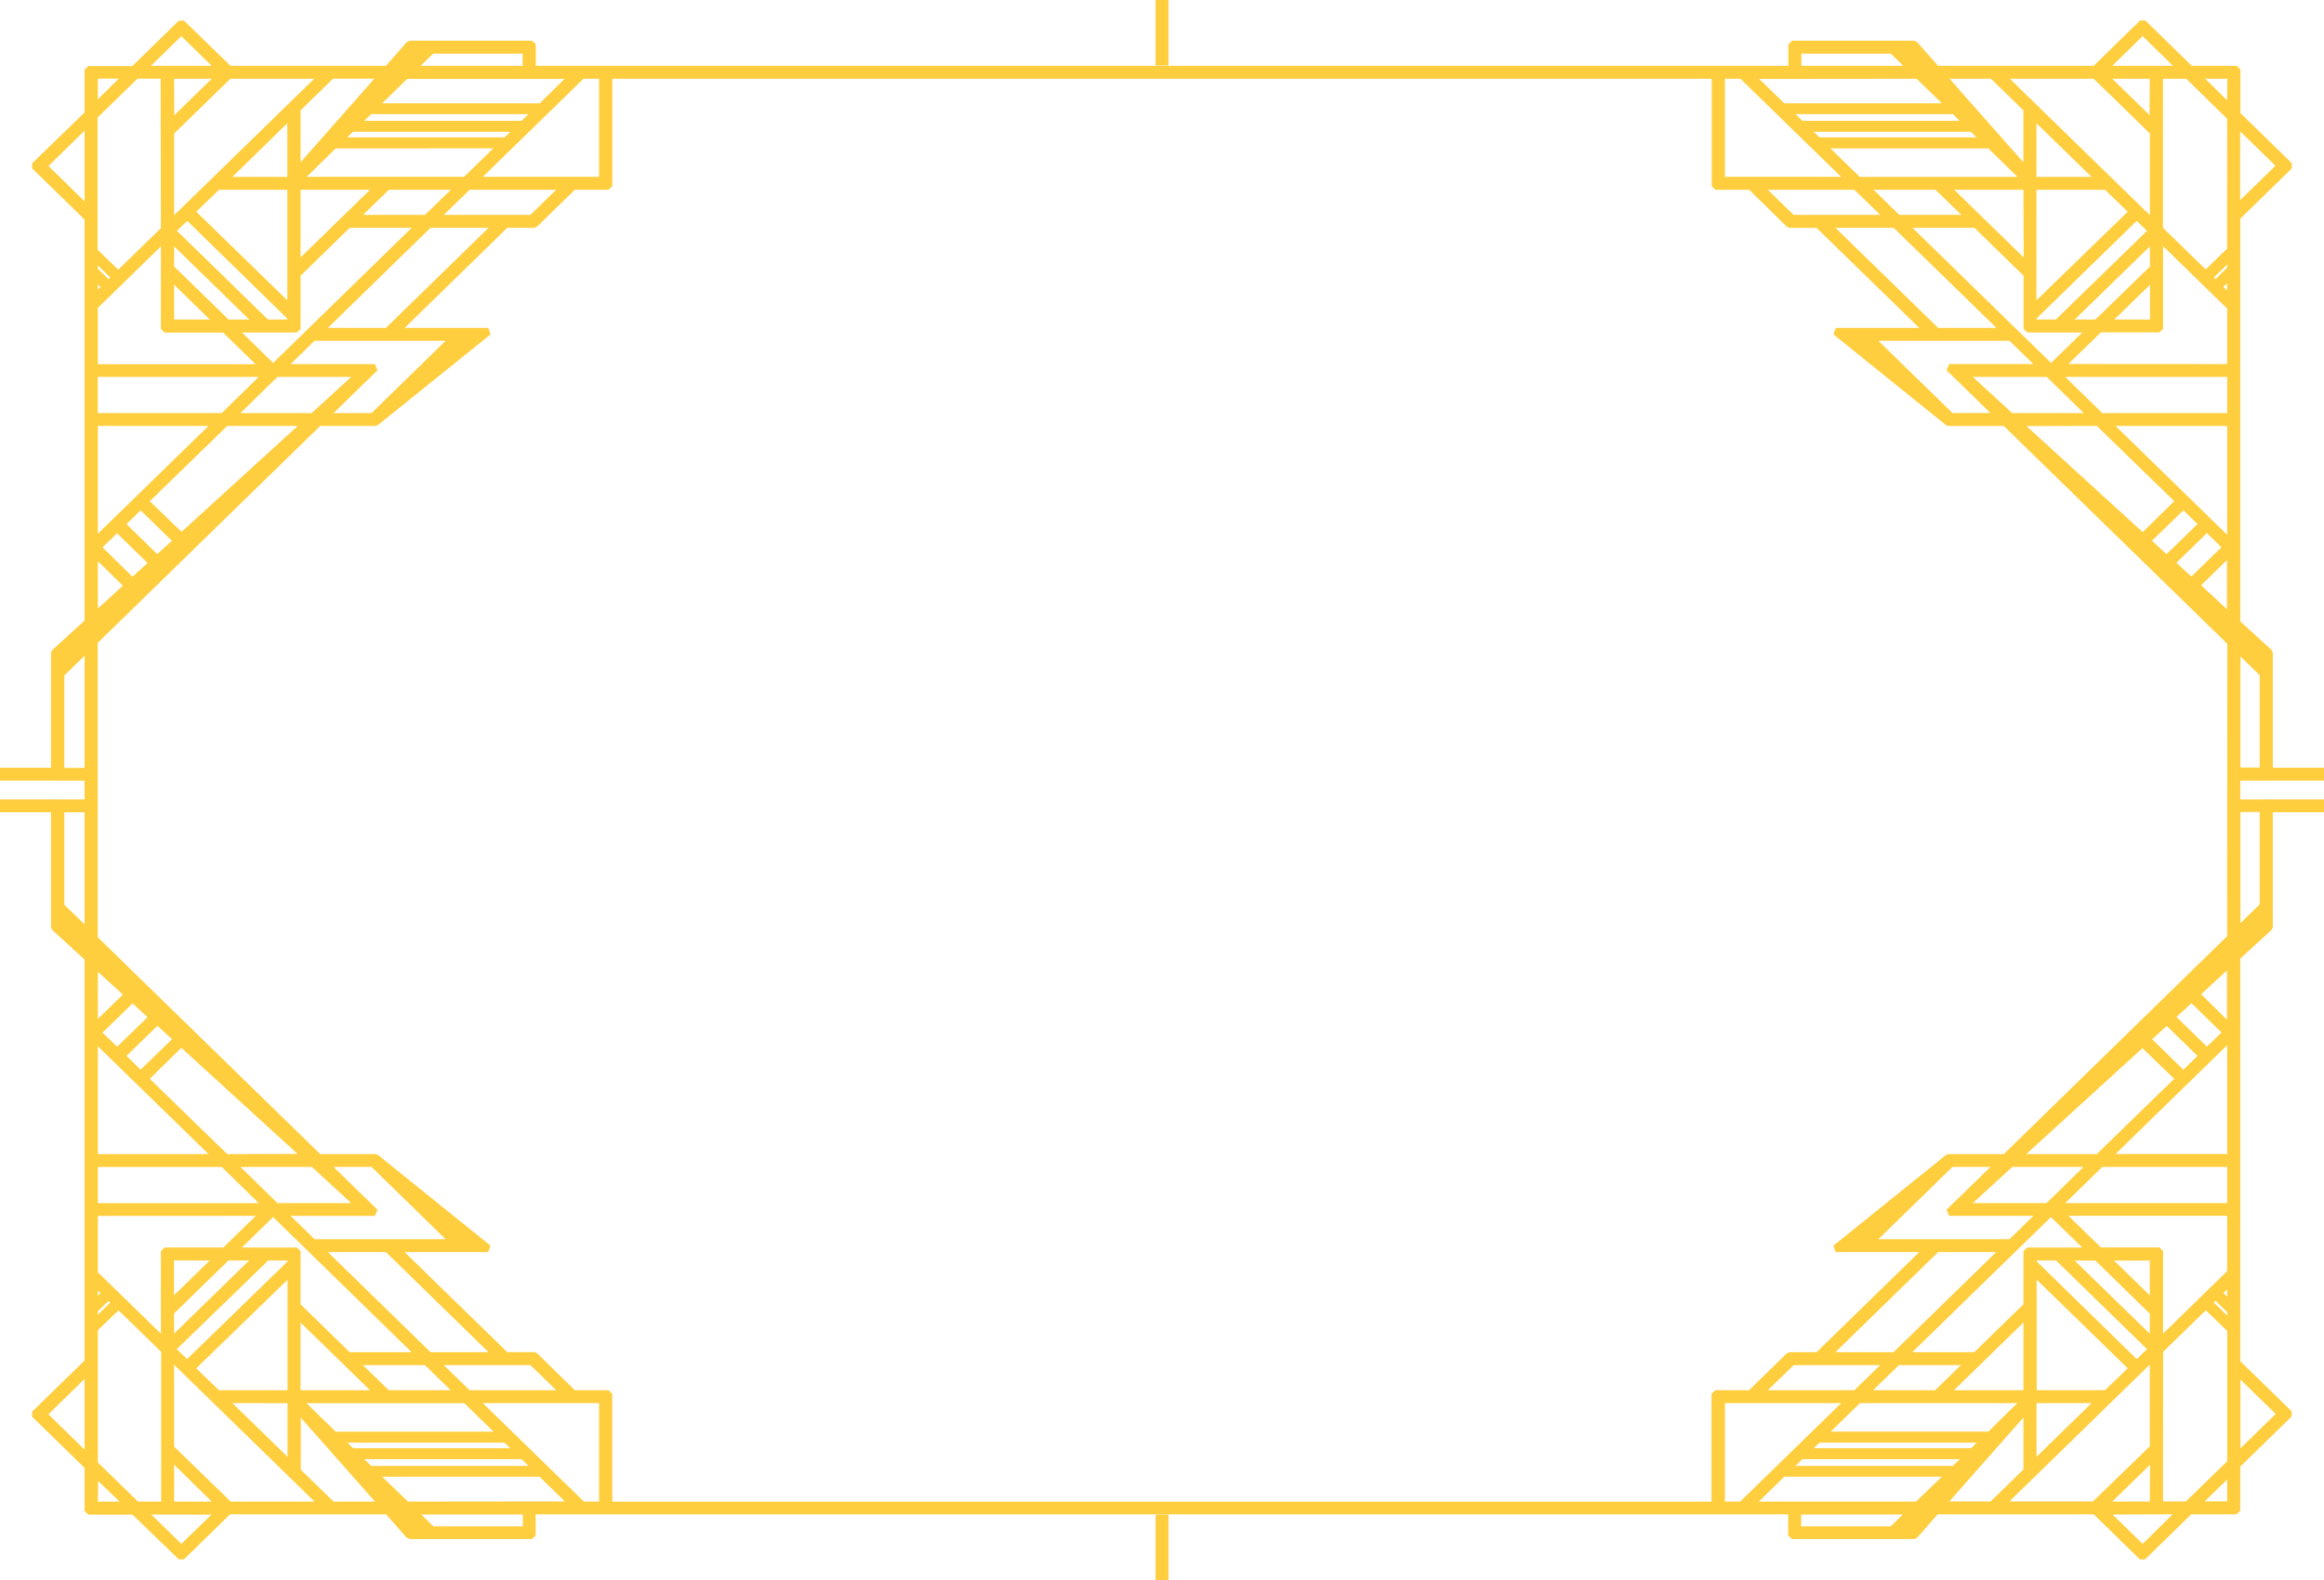
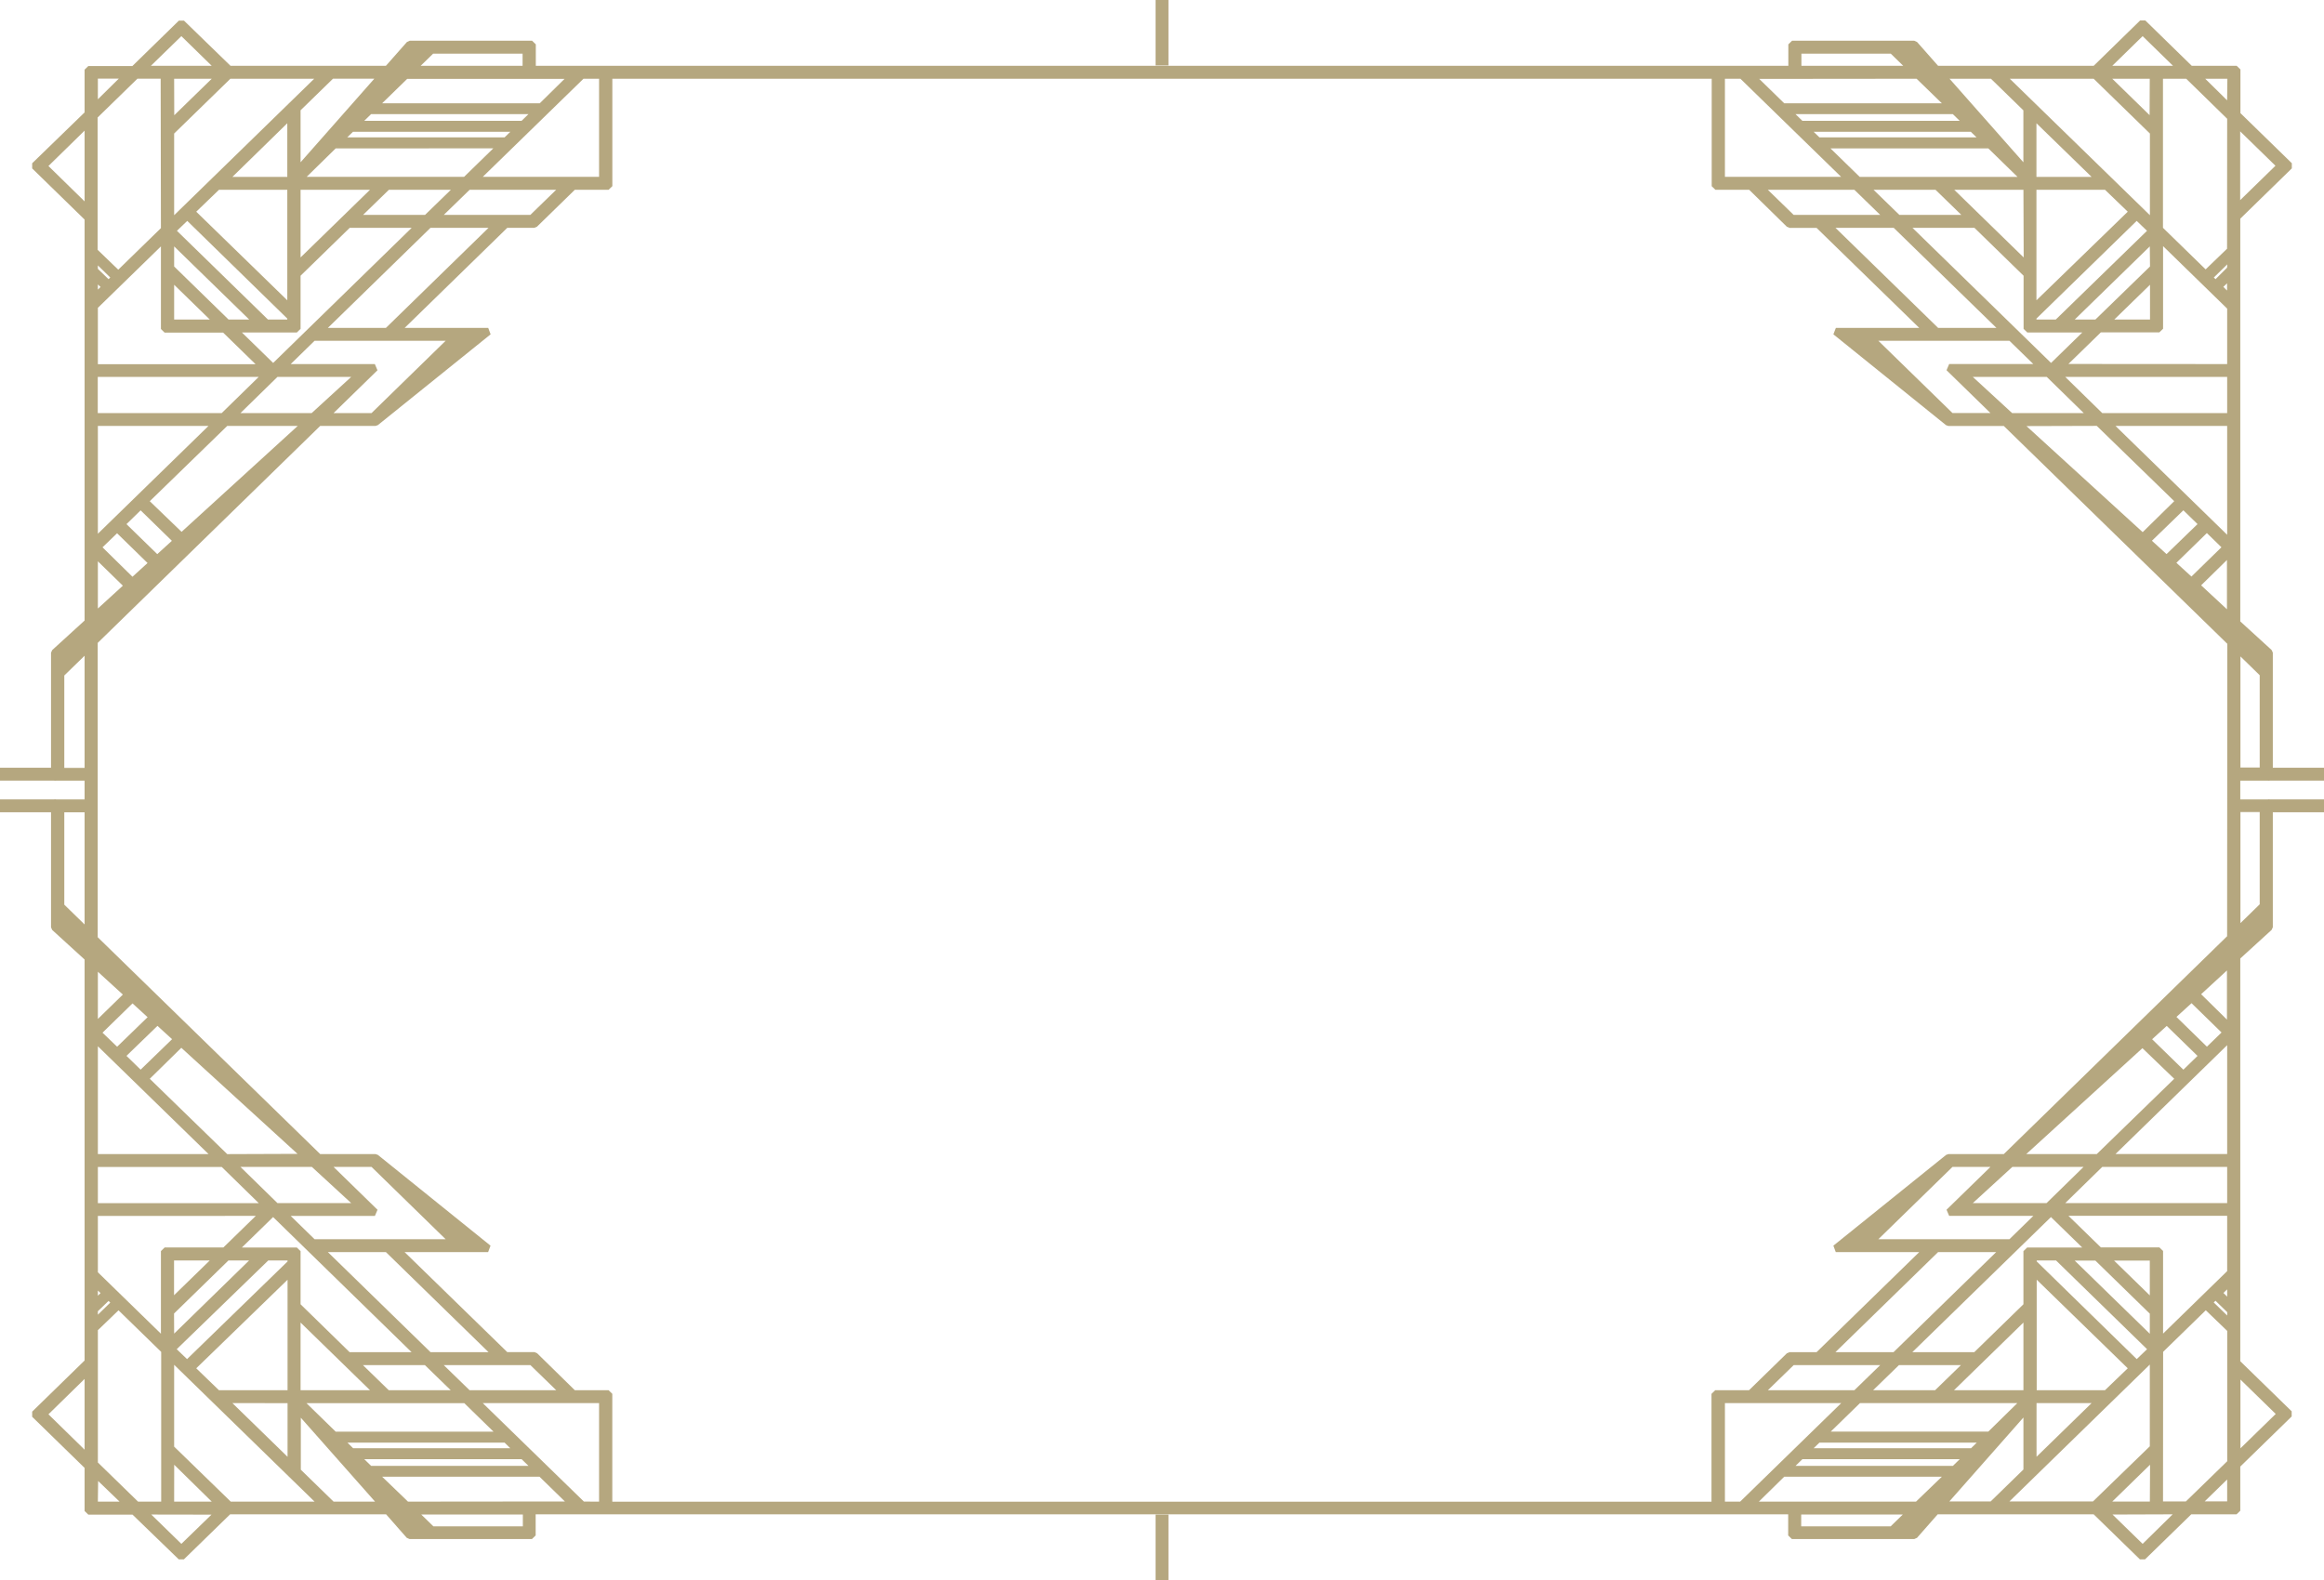
<svg xmlns="http://www.w3.org/2000/svg" viewBox="0 0 450 306">
  <defs>
    <style>
      .cls-1 {
-         fill: #FFCE3E;
+         fill: #B5A77F;
      }
    </style>
  </defs>
  <g id="Layer_2" data-name="Layer 2">
    <g id="classic_borders">
      <g id="Layer_7" data-name="Layer 7">
        <path class="cls-1" d="M443.77,32.61v-1l-9.95-9.7V13.45l-.72-.7h-8.7l-9-8.79h-1l-9,8.79H375.28L371.2,8.13l-.54-.24H347l-.72.7v4.16H103.75V8.59l-.72-.7H79.34l-.54.24-4.08,4.62H44.64L35.63,4h-1l-9,8.79H17.1l-.72.7v8.28L6.23,31.62v1l10.15,9.9v77.66l-6.27,5.72-.23.51v24.08l.72.7h5.78v3.63H10.6l-.72.7V179.6l.23.51,6.27,5.72v77.66l-10.15,9.9v1l10.15,9.9v8.35l.72.7h8.56L34.61,302h1l8.95-8.72h30.2l4,4.55.54.24H103l.72-.7v-4.09H346.25v4.09l.72.7h23.69l.54-.24,4-4.55h30.2l8.95,8.72h1l8.95-8.72h8.77l.72-.7v-8.55l9.95-9.7v-1l-9.95-9.7v-78l6.07-5.54.23-.51V155.52l-.72-.7h-5.58v-3.63h5.58l.72-.7V126.4l-.23-.51-6.07-5.54v-78Zm-95,263v-2.29h19.67l-2.35,2.29ZM79,290.82,74,286h30.47l4.91,4.79Zm4.92,4.79-2.35-2.29h19.67v2.29Zm-19.33-4.79-6.34-6.18V274.57l14.37,16.25Zm-45.59-4,4.15,4H18.95ZM101.19,10.39v2.36H81.45l2.42-2.36Zm269.92,4.86L376,20H345.48l-4.84-4.72Zm-5-4.86,2.42,2.36H348.81V10.39Zm19.4,4.86,6.28,6.12V31.43L377.49,15.25Zm45.73,4.18L427,15.25h4.29Zm0,161.89L388,223.51H377.29l-.46.16L355,241.25l.46,1.24h16.17l-19.89,19.39h-5.23l-.51.21-7.34,7.16h-6.54l-.72.7v20.88H118.56V269.94l-.72-.7h-6.54L104,262.08l-.51-.21H98.23L78.34,242.49H94.52l.46-1.24L73.17,223.67l-.46-.16H62l-43.08-42v-57L62,82.49H72.71l.46-.16L95,64.75l-.46-1.24H78.35L98.23,44.12h5.23l.51-.21,7.34-7.16h6.54l.72-.7V15.25H331.44V36.06l.72.7h6.54L346,43.92l.51.21h5.23l19.89,19.38H355.48L355,64.75l21.81,17.59.46.16H388l43.28,42.19ZM334,290.82V271.74h22.52l-19.57,19.08Zm73.59-21.58H394.37v-21.4L412,265ZM378.14,283.9H347.67L349,282.6h30.47Zm-14.07-19.52-5,4.86H342.32l5-4.86Zm28.45-22.77-.72.7V252.6l-9.52,9.28h-12l26.85-26.17,6.06,5.9Zm-.72,14.53v13.1H378.36Zm13.93-12,10.54,10.28v3.89l-14.54-14.17Zm10.54,6.74-6.92-6.74h6.92ZM367.7,264.38h12l-5,4.86h-12ZM399.9,233l7.16-7h24.19v7Zm25.61-28.5-2.74,2.67-6.05-5.9,2.83-2.58ZM421,208.93l-15,14.58H392.35L414.84,203ZM403.44,226l-7.16,7H382l7.65-7Zm-26.53,8.29.51,1.19h16.3L389.09,240H363.71l14.35-14h7.35Zm9.62,8.2-19.89,19.39H355.39l19.89-19.39Zm-34.23,36.9h30.47l-1.1,1.08H351.19Zm2.19-2.13,5.66-5.52h30.47L385,277.26ZM405,271.74l-10.66,10.39V271.74ZM394.37,244.3v-.19h3.74l17.63,17.19-2,1.92Zm36.88,1.88-12.41,12.1v-16l-.72-.7H406.79l-6.28-6.12h30.74Zm-21.62-22.68,21.62-21.08v21.08Zm17.7-20.79-5.9-5.76,2.92-2.66,5.81,5.67Zm1.32,49.54.34-.33,2.27,2.21v.65Zm1.88-1.84.72-.7v1.41Zm-14.25,40.4H409l7.32-7.14Zm2.57-29,8.26-8.05,4.15,4V283l-8,7.78h-4.43Zm-305.79,29L93.48,271.74H116v19.08ZM70.53,282.6H101l1.33,1.29H71.86Zm32.17-18.22,5,4.86H90.92l-5-4.86Zm-69-13.53v-6.74h6.92Zm0,3.54,10.54-10.28h4L33.72,258.28Zm46,7.49h-12L58.2,252.6V242.31l-.72-.7H46.83l6.05-5.9ZM58.2,256.14l13.44,13.1H58.2Zm17.07,13.1-5-4.86h12l5,4.86Zm8.1-7.36L63.48,242.49H74.72L94.6,261.88ZM60.91,240l-4.62-4.51h16.3l.51-1.19L64.59,226h7.35l14.35,14ZM68,233H53.72l-7.16-7H60.39Zm-24-9.48L29,208.93l6.11-6,22.5,20.54ZM27.23,207.16l-2.74-2.67,6-5.81,2.83,2.58Zm-4.55-4.44L19.85,200l5.81-5.67L28.58,197Zm17.7,20.79H18.95V202.63Zm2.56,2.5,7.16,7H18.95v-7Zm9,18.11h3.74v.19L36.22,263.22l-2-1.92Zm3.74,3.73v21.4H42.4L38,265Zm0,23.9v10.39L45,271.74Zm34.22,0,5.66,5.52H65l-5.66-5.52Zm-21.52,8.73-1.1-1.08H97.71l1.1,1.08Zm-18.85-45-6.28,6.12H31.88l-.72.7v16l-12.21-11.9V235.49ZM18.95,253.95l2.07-2,.33.33-2.4,2.34Zm.52-3.52-.52.51v-1Zm-.52,7.19,4-3.85,8.26,8.05v29H26.73l-7.78-7.58Zm14.78,26.06L41,290.82H33.72ZM116,15.25v19H93.48l19.5-19ZM42.4,36.76H55.63v21.4L38,41ZM71.86,22.1h30.47L101,23.4H70.53ZM85.93,41.62l5-4.86h16.76l-5,4.86ZM33.72,55.15l6.91,6.74H33.72Zm0-3.54V47.72L48.26,61.89h-4ZM58.2,49.86V36.76H71.64Zm-.72,14.53.72-.7V53.4l9.52-9.28h12L52.89,70.29l-6.05-5.9ZM82.3,41.62h-12l5-4.86h12ZM24.49,101.51l2.74-2.67,6.05,5.9-2.83,2.58ZM29,97.07,44,82.49H57.65L35.16,103ZM46.56,80l7.16-7H68l-7.65,7Zm26.53-8.29-.51-1.2H56.29L60.91,66H86.29L71.94,80H64.59Zm-9.61-8.2L83.36,44.12H94.6L74.72,63.51ZM97.71,26.6H67.24l1.1-1.07H98.81Zm-2.19,2.13-5.66,5.52H59.38L65,28.74ZM45,34.26,55.63,23.87V34.26ZM55.63,61.7v.19H51.89L34.26,44.7l2-1.92ZM50.09,73l-7.16,7h-24V73ZM22.67,103.28l5.9,5.76-2.92,2.66L19.85,106ZM21.35,53.74l-.33.33-2.07-2V51.4Zm-2.4,5.88,12.21-11.9v16l.72.7H43.21l6.28,6.12H18.95ZM40.37,82.49,18.95,103.37V82.49ZM33.72,15.25H41l-7.26,7.07ZM31.16,44.18,22.9,52.23l-4-3.85V22.76l7.71-7.52h4.5ZM19.47,55.58l-.52.51v-1ZM337,15.25l19.5,19H334v-19Zm42.46,8.15H349l-1.33-1.29h30.47ZM347.31,41.62l-5-4.86h16.76l5,4.86Zm69,13.53v6.74h-6.92Zm0-3.54L405.73,61.89h-4l14.54-14.17Zm-46-7.49h12l9.52,9.28V63.69l.72.7h10.65l-6.05,5.9Zm21.54,5.74-13.44-13.1H391.8Zm-17.07-13.1,5,4.86h-12l-5-4.86Zm-8.1,7.36,19.89,19.38H375.28L355.4,44.12ZM389.09,66l4.62,4.5H377.42l-.51,1.2,8.5,8.29h-7.35L363.71,66ZM382,73h14.32l7.16,7H389.61Zm24,9.48,15,14.58-6.11,6-22.5-20.54Zm16.77,16.35,2.74,2.67-6,5.81-2.83-2.58ZM407.06,80l-7.16-7h31.35v7Zm-9-18.11h-3.74V61.7l19.41-18.92,2,1.92Zm-3.74-3.73V36.76H407.6L412,41Zm0-23.9V23.87L405,34.26Zm-34.22,0-5.66-5.52H385l5.66,5.52Zm21.52-8.73,1.1,1.07H352.29l-1.1-1.07ZM421.42,109l5.9-5.76,2.82,2.75-5.81,5.67ZM409.63,82.49h21.62v21.08Zm-9.12-12,6.28-6.12h11.33l.72-.7v-16l12.41,12.1V70.51Zm30-14.93.72-.7v1.41Zm.72-3.72L429,54.07l-.33-.33,2.6-2.54Zm0-3.67-4.15,4-8.26-8.05V15.25h4.5L431.25,23Zm-15-25.87L409,15.25h7.26Zm17.54,3.14,6.83,6.66-6.83,6.66ZM409,12.75,414.88,7l5.89,5.75Zm7.29,13.11V41.68L389.16,15.25h16.24ZM104.52,20H74l4.84-4.72h30.47ZM58.2,31.43V21.36l6.28-6.12h8ZM33.72,41.68V25.86L44.61,15.25H60.84Zm-4.5-28.94L35.12,7,41,12.75ZM18.95,19.23v-4H23ZM16.38,39l-7-6.85,7-6.85Zm7.41,74.43-4.84,4.42v-9.14Zm-7.41,35.28H12.45V130.82L16.38,127Zm0,30.33-3.93-3.83V157.32h3.93Zm7.41,13.58-4.84,4.72v-9.14Zm-7.41,88.14-7-6.85,7-6.85Zm24.57,12.58L35.12,299l-5.83-5.68Zm-7.23-13.17V264.32l27.19,26.5H44.68ZM345.48,286H376L371,290.82H340.57Zm46.32-11.47v10.07l-6.34,6.18h-8Zm24.47-10.25v15.83l-11,10.67H389.09Zm4.43,29L414.88,299l-5.83-5.68Zm10.55-6.75v4.24H426.9Zm2.57-19.35,6.83,6.66-6.83,6.66Zm-7.61-74.63,5-4.6v9.52Zm7.61-35.28h3.73v17.87l-3.73,3.64Zm0-30.14,3.73,3.64v17.87h-3.73Zm-7.61-13.77,5-4.91V118Z" />
        <g>
          <rect class="cls-1" x="439.17" y="154.82" width="10.83" height="2.49" />
          <rect class="cls-1" x="439.17" y="148.69" width="10.83" height="2.49" />
        </g>
        <g>
          <rect class="cls-1" y="154.82" width="10.83" height="2.49" />
          <rect class="cls-1" y="148.69" width="10.83" height="2.49" />
        </g>
        <rect class="cls-1" x="218.66" y="298.41" width="12.68" height="2.49" transform="translate(524.66 74.66) rotate(90)" />
        <rect class="cls-1" x="218.66" y="5.09" width="12.68" height="2.49" transform="translate(231.34 -218.66) rotate(90)" />
      </g>
    </g>
  </g>
</svg>
